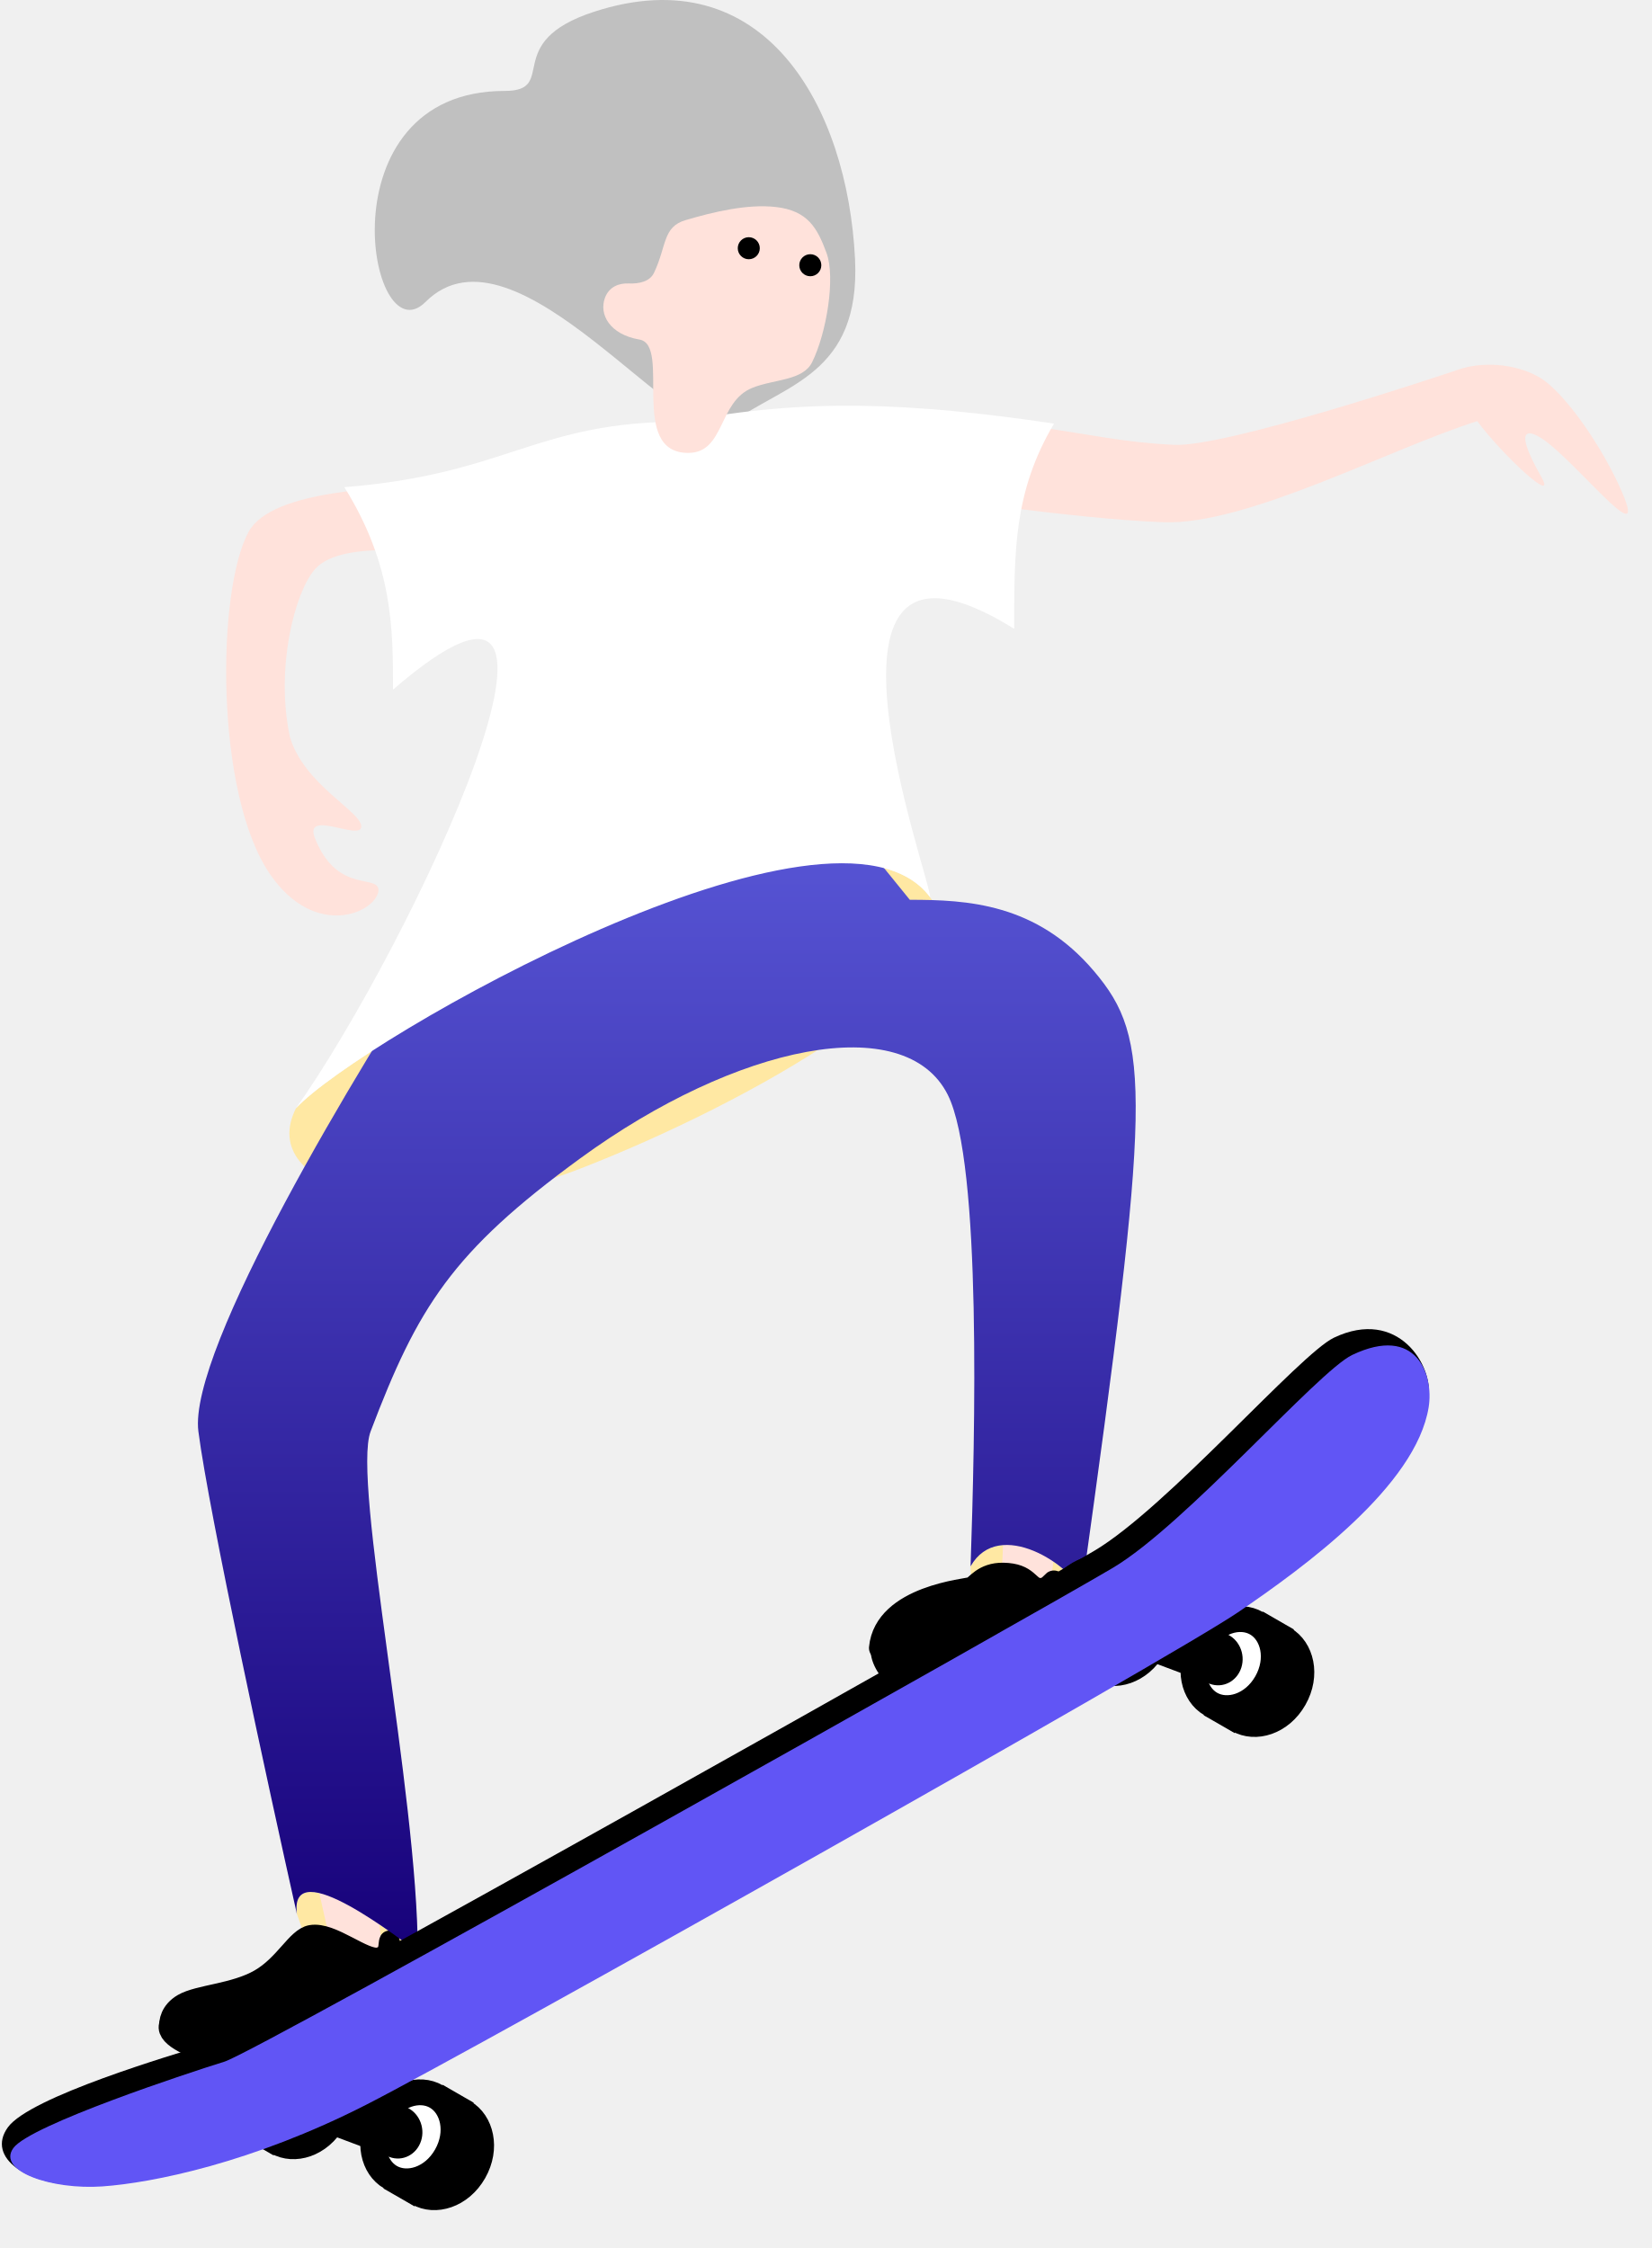
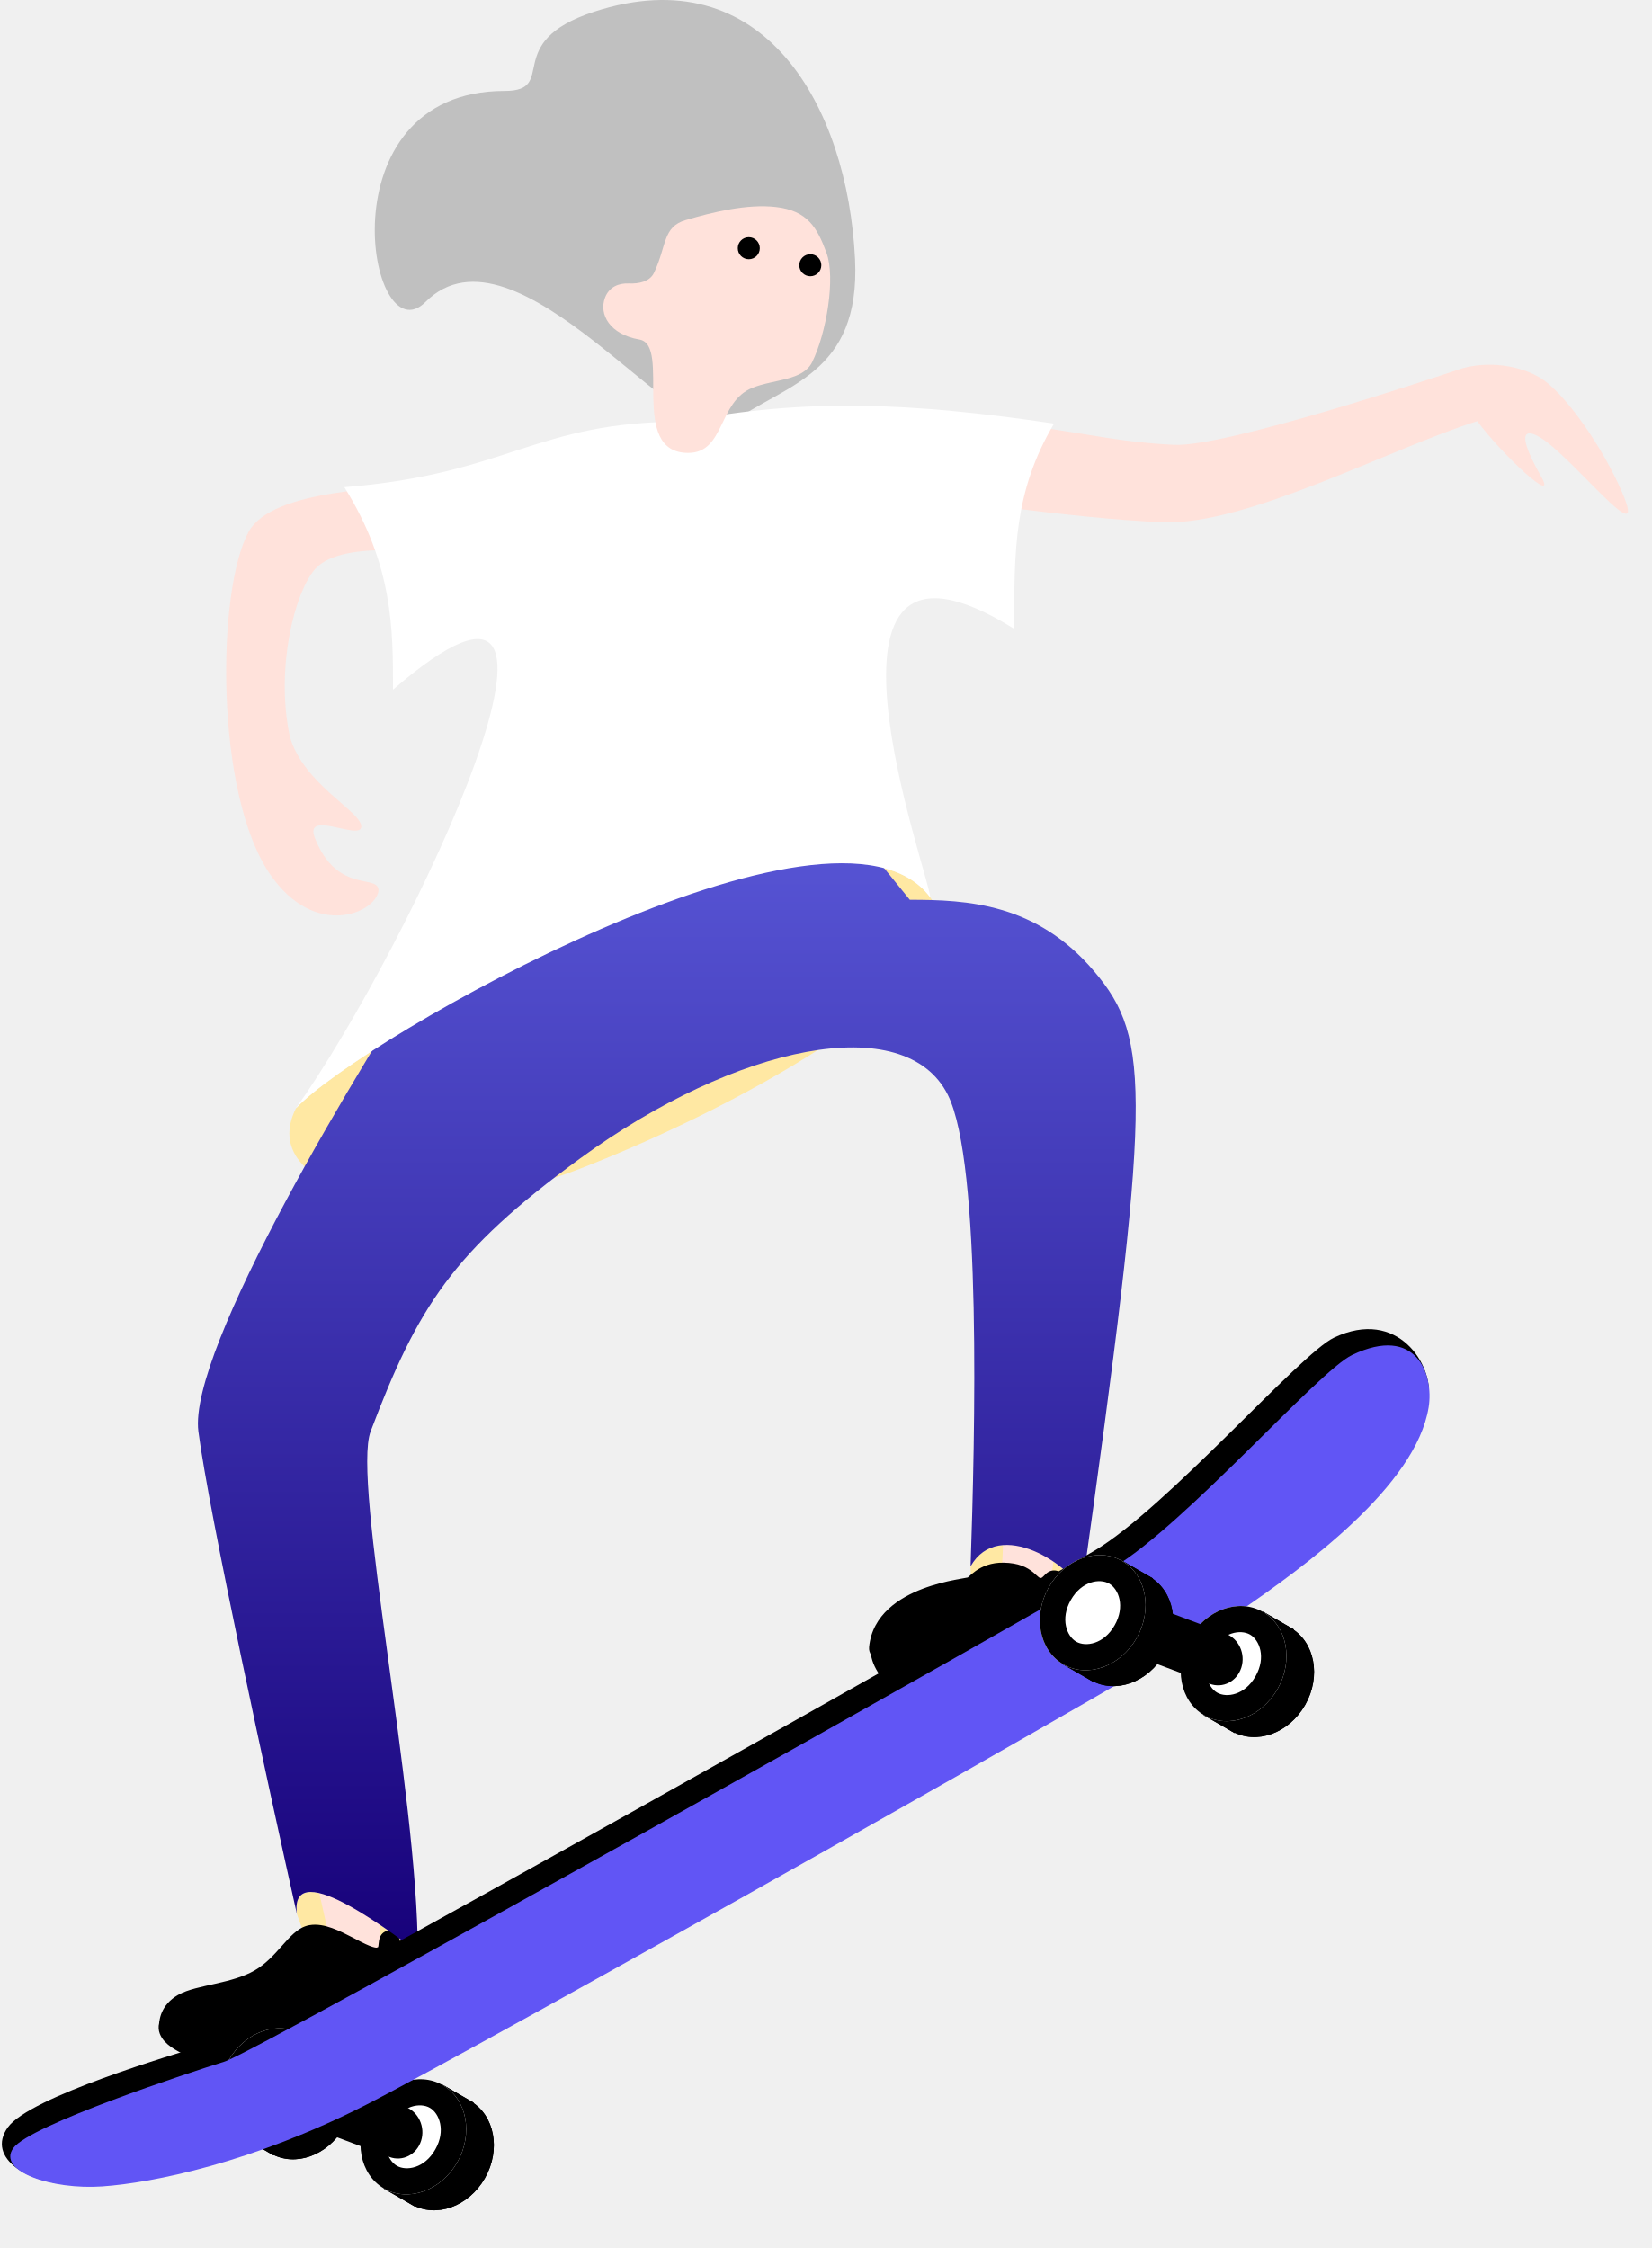
- <svg xmlns="http://www.w3.org/2000/svg" width="576" height="784" viewBox="0 0 576 784" fill="none">
+ <svg xmlns="http://www.w3.org/2000/svg" xmlns:xlink="http://www.w3.org/1999/xlink" width="576" height="784" viewBox="0 0 576 784" fill="none">
  <g id="me-skate-3">
    <path id="Vector 96" d="M145.682 680.644C140.927 677.587 100.771 645.463 103.527 667.509C105.635 672.982 106.664 680.644 122.992 693.883C128.395 698.264 145.682 697.865 145.682 680.644Z" fill="#FFE8A3" />
    <path id="Vector 95" d="M377.145 555.314C374.179 546.268 348.357 528.814 338.458 546.268C338.458 558.296 345.509 564.59 358.795 567.05C372.08 569.511 375.004 562.702 377.145 555.314Z" fill="#FFE8A3" />
    <path id="Vector 94" d="M324.339 312.908C291.138 268.259 125.374 362.538 103.213 386.513C88.873 414.832 144.03 430.186 202.431 407.531C260.833 384.876 343.49 338.664 324.339 312.908Z" fill="#FFE8A3" />
    <path id="hair" d="M175.975 31.715C194.984 31.715 174.56 14.731 207.114 4.115C266.476 -15.242 295.569 37.078 298.167 90.344C300.148 130.943 273.412 133.913 254.599 147.776C238.536 159.611 179.995 73.696 148.375 105.316C128.559 125.132 112.217 31.715 175.975 31.715Z" fill="black" fill-opacity="0.2" />
    <path id="Vector 38" d="M94.196 304.929C74.837 276.807 75.545 205.7 86.715 185.439C94.998 170.415 135.474 170.445 148.508 168.852L155.105 193.717C155.105 193.717 119.654 187.275 109.832 198.511C102.756 206.604 96.011 232.957 101.052 256.83C105.847 273.612 125.986 282.962 125.986 288.237C125.986 293.511 105.751 281.95 109.832 292.312C117.67 312.216 132.363 304.468 131.979 310.773C130.794 318.436 109.832 327.642 94.196 304.929Z" fill="#FFE2DB" />
    <path id="Vector 39" d="M537.39 166.146C543.427 176.769 523.987 158.796 515.154 146.88C484.782 156.408 434.932 183.216 405.763 182.129C388.828 181.498 368.208 179.111 352.696 177.171L358.483 148.43C381.285 151.615 391.512 154.298 409.451 155.136C427.391 155.974 500.784 131.554 508.583 128.881C516.381 126.209 527.764 126.477 536.625 131.482C545.485 136.487 558.991 156.143 565.661 171.694C574.294 191.821 553.681 166.177 541.162 155.576C533.814 149.353 526.578 147.121 537.39 166.146Z" fill="#FFE2DB" />
    <path id="Vector 40" d="M77.876 500.751C80.332 488.877 87.024 480.866 90.246 476.447C111.513 471.199 115.853 462.702 126.901 478.721C98.864 490.664 111.763 508.54 113.696 516.094C127.171 568.765 125.893 631.88 133.591 680.393C126.783 685.328 122.528 685.669 116.274 682.586C104.214 625.783 75.419 512.624 77.876 500.751Z" fill="#FFE2DB" />
    <path id="Vector 41" d="M348.457 561.594L365.113 562.204C379.87 442.686 398.446 340.526 357.976 347.474C322.913 353.494 358.722 425.003 348.457 561.594Z" fill="#FFE2DB" />
    <g id="Group 17">
-       <path id="Vector 33" d="M63.768 698.793C59.357 701.345 58.807 705.217 59.083 706.833L148.852 713.257C149.004 711.578 149.2 707.545 148.764 704.838C147.184 695.012 138.208 687.684 135.802 676.801C135.147 677.99 136.269 681.558 132.219 682.638C127.156 683.988 115.8 673.554 108.454 674.859C103.375 675.761 99.341 685.153 90.499 690.242C81.658 695.331 69.281 695.604 63.768 698.793Z" fill="black" stroke="black" stroke-width="7" stroke-linejoin="round" />
-       <path id="Vector 29" d="M99.445 703.541C90.161 702.756 69.832 699.606 62.066 703.788C49.388 710.615 83.863 720.11 99.338 720.837C114.814 721.565 126.355 722.263 132.657 721.521C138.958 720.778 149.858 718.955 148.312 714.319C146.767 709.682 137.438 711.938 128.402 709.416C119.365 706.895 113.606 704.738 99.445 703.541Z" fill="black" stroke="black" stroke-width="8" />
+       <g id="Vector 33">
+         <path d="M63.768 698.793C59.357 701.345 58.807 705.217 59.083 706.833L148.852 713.257C149.004 711.578 149.2 707.545 148.764 704.838C147.184 695.012 138.208 687.684 135.802 676.801C135.147 677.99 136.269 681.558 132.219 682.638C127.156 683.988 115.8 673.554 108.454 674.859C103.375 675.761 99.341 685.153 90.499 690.242C81.658 695.331 69.281 695.604 63.768 698.793Z" fill="black" />
+         <path d="M59.083 706.833L55.63 707.454C55.899 709.027 57.204 710.207 58.799 710.321L59.083 706.833ZM63.768 698.793L65.502 701.815L63.768 698.793ZM90.499 690.242L92.227 693.267V693.267L90.499 690.242ZM108.454 674.859L109.035 678.302L108.454 674.859ZM132.219 682.638L133.092 686.016V686.016L132.219 682.638ZM135.802 676.801L139.223 676.016C138.91 674.599 137.748 673.531 136.306 673.336C134.864 673.141 133.443 673.858 132.737 675.138L135.802 676.801ZM148.764 704.838L145.306 705.425L145.306 705.425L148.764 704.838ZM148.852 713.257L148.568 716.744C150.483 716.882 152.167 715.451 152.34 713.539L148.852 713.257ZM59.083 706.833L62.536 706.213C62.537 706.215 62.535 706.202 62.532 706.174C62.53 706.146 62.528 706.107 62.527 706.058C62.526 705.958 62.532 705.827 62.552 705.669C62.593 705.354 62.688 704.964 62.873 704.543C63.227 703.738 63.954 702.71 65.502 701.815L63.768 698.793L62.033 695.772C56.212 699.14 55.133 704.545 55.63 707.454L59.083 706.833ZM63.768 698.793L65.502 701.815C66.463 701.259 67.902 700.739 69.902 700.205C71.887 699.675 74.106 699.209 76.626 698.64C81.496 697.541 87.288 696.11 92.227 693.267L90.499 690.242L88.772 687.216C84.869 689.463 80.052 690.712 75.145 691.819C72.777 692.353 70.315 692.872 68.153 693.449C66.005 694.023 63.829 694.733 62.033 695.772L63.768 698.793ZM90.499 690.242L92.227 693.267C97.217 690.394 100.788 686.34 103.499 683.285C104.917 681.688 106.021 680.451 107.056 679.537C108.098 678.616 108.708 678.36 109.035 678.302L108.454 674.859L107.872 671.416C105.659 671.81 103.861 673.065 102.442 674.318C101.016 675.578 99.606 677.177 98.275 678.676C95.49 681.814 92.622 685 88.772 687.216L90.499 690.242ZM108.454 674.859L109.035 678.302C109.981 678.134 111.381 678.31 113.351 679.01C115.276 679.694 117.349 680.729 119.554 681.872C121.662 682.965 123.975 684.205 126.056 685.05C127.973 685.828 130.603 686.68 133.092 686.016L132.219 682.638L131.346 679.26C131.401 679.246 131.243 679.299 130.732 679.203C130.234 679.108 129.582 678.906 128.749 678.568C127.048 677.877 125.114 676.843 122.831 675.659C120.646 674.526 118.186 673.281 115.757 672.418C113.373 671.571 110.6 670.932 107.872 671.416L108.454 674.859ZM132.219 682.638L133.092 686.016C134.631 685.606 135.938 684.882 136.939 683.817C137.93 682.763 138.416 681.592 138.672 680.614C138.912 679.696 138.981 678.792 139.022 678.366C139.048 678.1 139.061 678.001 139.069 677.959C139.08 677.9 139.049 678.136 138.867 678.464L135.802 676.801L132.737 675.138C132.392 675.764 132.252 676.371 132.183 676.739C132.111 677.123 132.074 677.507 132.049 677.76C131.99 678.37 131.963 678.649 131.895 678.907C131.844 679.105 131.81 679.102 131.852 679.058C131.904 679.003 131.832 679.131 131.346 679.26L132.219 682.638ZM148.764 704.838L145.306 705.425C145.668 707.68 145.51 711.35 145.363 712.975L148.852 713.257L152.34 713.539C152.497 711.806 152.731 707.41 152.223 704.252L148.764 704.838ZM148.852 713.257L149.136 709.769L59.367 703.346L59.083 706.833L58.799 710.321L148.568 716.744L148.852 713.257ZM135.802 676.801L132.382 677.586C133.732 683.697 136.919 688.74 139.61 693.078C142.42 697.608 144.645 701.313 145.306 705.425L148.764 704.838L152.223 704.252C151.304 698.537 148.25 693.665 145.576 689.354C142.782 684.851 140.278 680.787 139.223 676.016L135.802 676.801Z" fill="black" />
+       </g>
+       <g id="Vector 29">
+         <path d="M99.445 703.541C90.161 702.756 69.832 699.606 62.066 703.788C49.388 710.615 83.863 720.11 99.338 720.837C114.814 721.565 126.355 722.263 132.657 721.521C138.958 720.778 149.858 718.955 148.312 714.319C146.767 709.682 137.438 711.938 128.402 709.416C119.365 706.895 113.606 704.738 99.445 703.541Z" fill="black" />
+         <path d="M62.066 703.788L60.189 700.275L62.066 703.788ZM99.445 703.541L99.817 699.56V699.56L99.445 703.541ZM128.402 709.416L129.511 705.567V705.567L128.402 709.416ZM148.312 714.319L152.112 713.027L152.112 713.027L148.312 714.319ZM62.066 703.788L63.944 707.301C65.159 706.646 67.234 706.12 70.2 705.855C73.081 705.598 76.434 705.616 79.95 705.793C87.12 706.154 94.108 707.103 99.073 707.523L99.445 703.541L99.817 699.56C95.499 699.194 87.68 698.176 80.423 697.811C76.726 697.625 72.96 697.591 69.555 697.895C66.235 698.191 62.856 698.839 60.189 700.275L62.066 703.788ZM99.445 703.541L99.073 707.523C112.791 708.683 118.178 710.722 127.293 713.265L128.402 709.416L129.511 705.567C120.552 703.067 114.421 700.794 99.817 699.56L99.445 703.541ZM132.657 721.521L132.221 717.553C126.349 718.244 115.313 717.587 99.562 716.846L99.338 720.837L99.115 724.829C114.316 725.544 126.361 726.282 133.092 725.489L132.657 721.521ZM128.402 709.416L127.293 713.265C132.276 714.656 137.508 714.759 140.77 715.054C142.576 715.217 143.674 715.417 144.337 715.676C144.857 715.878 144.611 715.905 144.512 715.61L148.312 714.319L152.112 713.027C151.241 710.414 149.25 708.985 147.303 708.227C145.5 707.525 143.411 707.262 141.562 707.095C137.514 706.729 133.564 706.698 129.511 705.567L128.402 709.416ZM148.312 714.319L144.512 715.61C144.456 715.442 144.413 715.097 144.538 714.715C144.645 714.388 144.794 714.286 144.698 714.375C144.427 714.625 143.663 715.09 142.166 715.599C139.281 716.579 135.346 717.184 132.221 717.553L132.657 721.521L133.092 725.489C136.269 725.115 140.935 724.437 144.688 723.161C146.511 722.542 148.576 721.635 150.111 720.216C150.918 719.471 151.714 718.459 152.146 717.142C152.596 715.77 152.555 714.355 152.112 713.027L148.312 714.319ZM99.338 720.837L99.562 716.846C92.272 716.503 80.188 714.042 71.565 710.852C69.434 710.063 67.594 709.259 66.135 708.472C64.623 707.656 63.749 706.981 63.342 706.532C62.922 706.07 63.516 706.48 63.265 707.434C63.075 708.156 62.687 707.978 63.944 707.301L62.066 703.788L60.189 700.275C58.276 701.305 56.192 702.916 55.521 705.468C54.789 708.251 56.117 710.528 57.388 711.928C58.672 713.34 60.446 714.52 62.28 715.51C64.166 716.527 66.371 717.477 68.724 718.348C78.038 721.794 90.929 724.444 99.115 724.829L99.338 720.837Z" fill="black" />
+       </g>
    </g>
    <g id="Group 18">
-       <path id="Vector 37" d="M349.84 549.005C342.995 548.891 340.619 553.236 339.016 553.906C337.414 554.577 308.707 556.84 307.028 574.755L376.343 587.981C377.159 571.833 372.778 565.045 367.504 551.717C366.791 552.252 365.287 554.706 362.155 554.292C358.17 553.766 358.512 549.15 349.84 549.005Z" fill="black" stroke="black" stroke-width="8" stroke-linecap="round" stroke-linejoin="round" />
-       <path id="Vector 35" d="M342.299 595.068C352.462 597.688 360.478 599.754 372.956 594.022C388.524 586.872 361.246 572.488 352.207 569.521C339.726 565.425 320.533 560.477 310.013 567.305C298.021 575.09 310.765 588.893 318.059 591.615C325.353 594.337 334.483 593.054 342.09 595.015L342.299 595.068Z" fill="black" stroke="black" stroke-width="3" stroke-linecap="round" />
+       <g id="Vector 37">
+         <path d="M349.84 549.005C342.995 548.891 340.619 553.236 339.016 553.906C337.414 554.577 308.707 556.84 307.028 574.755L376.343 587.981C377.159 571.833 372.778 565.045 367.504 551.717C366.791 552.252 365.287 554.706 362.155 554.292C358.17 553.766 358.512 549.15 349.84 549.005Z" fill="black" />
+         <path d="M339.016 553.906L337.554 550.203L337.554 550.203L339.016 553.906ZM349.84 549.005L349.985 544.991L349.985 544.991L349.84 549.005ZM362.155 554.292L361.561 558.273L361.561 558.273L362.155 554.292ZM367.504 551.717L365.169 548.513C366.164 547.766 367.437 547.518 368.617 547.841C369.797 548.164 370.752 549.022 371.205 550.166L367.504 551.717ZM376.343 587.981L380.318 588.106C380.259 589.278 379.694 590.376 378.773 591.111C377.852 591.845 376.667 592.143 375.529 591.926L376.343 587.981ZM307.028 574.755L306.213 578.7C304.23 578.322 302.874 576.494 303.065 574.456L307.028 574.755ZM339.016 553.906L337.554 550.203C337.251 550.33 337.122 550.454 337.248 550.355C337.356 550.269 337.509 550.136 337.803 549.871C338.334 549.392 339.174 548.623 340.236 547.879C342.482 546.305 345.605 544.918 349.985 544.991L349.84 549.005L349.696 553.019C347.23 552.978 345.742 553.706 344.688 554.444C344.1 554.856 343.617 555.291 343.039 555.813C342.778 556.047 342.428 556.363 342.074 556.642C341.735 556.909 341.182 557.315 340.479 557.61L339.016 553.906ZM349.84 549.005L349.985 544.991C355.211 545.078 358.143 546.584 360.315 548.381C360.78 548.765 361.198 549.153 361.498 549.427C361.828 549.729 362.033 549.91 362.218 550.051C362.498 550.266 362.601 550.292 362.748 550.312L362.155 554.292L361.561 558.273C359.717 558.029 358.368 557.281 357.321 556.477C356.841 556.11 356.413 555.721 356.09 555.425C355.736 555.102 355.479 554.864 355.195 554.63C354.374 553.951 353.141 553.076 349.696 553.019L349.84 549.005ZM362.155 554.292L362.748 550.312C362.971 550.341 363.082 550.313 363.132 550.298C363.197 550.278 363.294 550.236 363.437 550.13C363.591 550.017 363.757 549.865 363.992 549.623C364.03 549.584 364.31 549.292 364.399 549.201C364.526 549.071 364.813 548.781 365.169 548.513L367.504 551.717L369.839 554.921C370.79 554.207 366.839 558.97 361.561 558.273L362.155 554.292ZM376.343 587.981L375.529 591.926L306.213 578.7L307.028 574.755L307.842 570.81L377.157 584.036L376.343 587.981ZM307.028 574.755L303.065 574.456C304.14 562.989 313.854 557.103 321.71 554.112C325.795 552.556 329.826 551.599 332.881 550.99C334.414 550.684 335.724 550.463 336.661 550.302C337.144 550.22 337.489 550.16 337.737 550.112C338.148 550.033 337.912 550.053 337.554 550.203L339.016 553.906L340.479 557.61C339.92 557.844 339.273 557.96 339.086 557.996C338.736 558.064 338.299 558.139 337.84 558.217C336.894 558.379 335.686 558.584 334.275 558.865C331.445 559.429 327.894 560.283 324.392 561.616C317.074 564.402 311.595 568.606 310.99 575.054L307.028 574.755ZM367.504 551.717L371.205 550.166C376.334 563.128 381.188 570.874 380.318 588.106L376.343 587.981L372.368 587.856C373.129 572.791 369.222 566.962 363.803 553.268L367.504 551.717Z" fill="black" />
+       </g>
+       <g id="Vector 35">
+         <path d="M342.299 595.068C352.462 597.688 360.478 599.754 372.956 594.022C388.524 586.872 361.246 572.488 352.207 569.521C339.726 565.425 320.533 560.477 310.013 567.305C298.021 575.09 310.765 588.893 318.059 591.615C325.353 594.337 334.483 593.054 342.09 595.015L342.299 595.068Z" fill="black" />
+         <path d="M372.956 594.022L372.36 592.654L372.36 592.654L372.956 594.022ZM342.299 595.068L341.903 596.527L341.903 596.527L342.299 595.068ZM342.09 595.015L342.486 593.556L342.486 593.556L342.09 595.015ZM318.059 591.615L318.601 590.202V590.202L318.059 591.615ZM310.013 567.305L309.223 566.044L309.223 566.044L310.013 567.305ZM352.207 569.521L352.694 568.089V568.089L352.207 569.521ZM372.956 594.022L373.553 595.39C367.12 598.345 361.77 599.316 356.691 599.182C351.662 599.049 346.955 597.829 341.903 596.527L342.299 595.068L342.695 593.61C347.806 594.927 352.189 596.05 356.828 596.172C361.418 596.293 366.315 595.431 372.36 592.654L372.956 594.022ZM342.299 595.068L341.903 596.527L341.694 596.474L342.09 595.015L342.486 593.556L342.695 593.61L342.299 595.068ZM342.09 595.015L341.694 596.474C338.058 595.537 334.046 595.372 329.834 595.103C325.701 594.839 321.391 594.474 317.517 593.028L318.059 591.615L318.601 590.202C322.02 591.478 325.923 591.833 330.08 592.098C334.159 592.358 338.515 592.532 342.486 593.556L342.09 595.015ZM318.059 591.615L317.517 593.028C313.524 591.538 308.25 587.16 305.493 582.104C304.101 579.553 303.264 576.674 303.711 573.8C304.167 570.865 305.923 568.186 309.223 566.044L310.013 567.305L310.803 568.566C308.107 570.317 306.959 572.283 306.66 574.209C306.351 576.199 306.908 578.4 308.115 580.613C310.554 585.086 315.3 588.97 318.601 590.202L318.059 591.615ZM310.013 567.305L309.223 566.044C314.942 562.331 322.817 561.916 330.574 562.821C338.394 563.734 346.423 566.031 352.694 568.089L352.207 569.521L351.72 570.953C345.51 568.915 337.701 566.69 330.174 565.812C322.585 564.926 315.603 565.451 310.803 568.566L310.013 567.305ZM352.207 569.521L352.694 568.089C357.349 569.617 366.593 574.031 372.757 579.022C374.309 580.278 375.701 581.598 376.784 582.95C377.858 584.29 378.692 585.739 379.013 587.252C379.345 588.819 379.113 590.407 378.137 591.864C377.194 593.27 375.641 594.431 373.553 595.39L372.956 594.022L372.36 592.654C374.163 591.826 375.164 590.973 375.674 590.212C376.15 589.502 376.27 588.77 376.093 587.937C375.905 587.049 375.367 586.017 374.448 584.87C373.536 583.733 372.311 582.558 370.861 581.384C365.019 576.653 356.104 572.392 351.72 570.953L352.207 569.521Z" fill="black" />
+       </g>
    </g>
    <path id="Vector 93" d="M69.182 499.217C65.518 470.825 124.897 372.14 155.045 326.346L295.861 287.421L317.264 313.808C337.108 313.808 361.4 314.937 381.549 338.75C401.698 362.563 401.394 381.841 377.144 555.315C374.178 546.268 348.357 528.814 338.458 546.268C339.985 501.237 342.427 405.654 330.52 381.841C315.637 352.075 256.812 364.265 202.381 403.954C157.624 436.589 145.682 455.869 129.239 499.217C122.662 516.557 145.682 625.646 145.682 680.644C140.927 677.587 100.771 645.463 103.527 667.509C93.605 623.242 72.845 527.609 69.182 499.217Z" fill="url(#paint0_linear_68_7652)" />
    <path id="Vector 92" d="M238.357 147.024C280.422 138.872 317.246 140.282 367.571 147.727C353.453 171.505 353.673 192.36 353.673 219.3C274.264 169.905 325.07 307.9 324.338 312.908C291.138 268.259 125.374 362.538 103.213 386.513C143.026 330.348 218.811 169.905 137.052 240.512C137.052 219.3 137.052 197.144 120.078 169.905C177.457 165.328 186.372 147.024 238.357 147.024Z" fill="white" />
    <g id="Group 58">
      <path id="Vector 42" d="M283.209 126.306C288.211 116.181 291.423 96.886 288.211 88.183C284.998 79.481 281.681 73.486 270.614 72.203C260.531 71.033 248.535 73.986 239.082 76.766C231.043 79.13 232.534 85.73 228.073 95.133C226.591 98.258 222.752 99.004 219.297 98.855C215.731 98.7 212.389 100.076 210.973 103.826C208.782 109.633 212.63 116.648 222.991 118.421C234.246 120.347 218.975 157.954 239.983 157.954C252.882 157.954 250.309 140.156 262.308 135.279C269.843 132.216 279.984 132.834 283.209 126.306Z" fill="#FFE2DB" />
      <circle id="Ellipse 28" cx="261.113" cy="86.568" r="3.841" fill="black" />
      <circle id="Ellipse 29" cx="282.568" cy="92.501" r="3.841" fill="black" />
    </g>
    <g id="Group 19">
      <path id="Vector 12" d="M381.695 540.792C356.404 555.822 83.465 709.461 71.841 713.047C60.216 716.633 10.447 731.25 2.749 741.906C-4.949 752.562 9.619 762.293 29.203 762.165C48.787 762.037 78.573 746.514 121.228 728.101C121.228 728.101 401.94 572.248 425.334 556.301C448.727 540.353 493.682 515.071 498.131 487.678C499.985 476.258 487.528 455.862 465.15 466.538C453.247 472.217 406.987 525.761 381.695 540.792Z" fill="black" />
-       <g id="Group 10">
+       <g id="Group 11">
        <g id="Group 2">
-           <path id="Ellipse 4" d="M451.302 592.377C446.594 600.654 437.698 603.199 431.819 599.8C425.94 596.401 423.625 587.374 428.333 579.097C433.041 570.82 441.938 568.275 447.817 571.674C453.696 575.073 456.01 584.101 451.302 592.377Z" fill="black" stroke="black" stroke-width="9" />
-           <rect id="Rectangle 1" x="4.291" y="-1.22" width="34.876" height="6.335" transform="matrix(0.500712 -0.877288 0.853952 0.492042 422.951 601.354)" fill="black" stroke="black" stroke-width="6.335" />
-           <path id="Ellipse 3" d="M441.664 586.833C436.956 595.11 428.059 597.655 422.18 594.256C416.301 590.857 413.986 581.83 418.694 573.553C423.402 565.276 432.3 562.731 438.178 566.13C444.057 569.529 446.371 578.557 441.664 586.833Z" fill="white" stroke="black" stroke-width="9" />
-           <path id="Vector 34" d="M421.851 587.23C426.407 588.941 431.344 586.413 432.878 581.582C434.411 576.752 431.961 571.449 427.405 569.738L424.628 578.484L421.851 587.23ZM385.016 553.816C380.46 552.105 375.523 554.633 373.99 559.464C372.456 564.294 374.906 569.597 379.463 571.309L382.24 562.562L385.016 553.816ZM424.628 578.484L427.405 569.738L385.016 553.816L382.24 562.562L379.463 571.309L421.851 587.23L424.628 578.484Z" fill="black" />
+           <g id="Ellipse 4">
+             <use xlink:href="#stroke0_68_7652" fill="black" />
+             <mask id="stroke1_68_7652" fill="white">
+               <use xlink:href="#stroke0_68_7652" />
+             </mask>
+             <path d="M143.537 768.785L148.033 760.882C144.738 758.977 142.382 752.955 146.139 746.35L138.459 741.91L130.78 737.47C123.218 750.763 125.409 768.805 139.042 776.688L143.537 768.785ZM138.459 741.91L146.139 746.35C149.896 739.745 156.241 738.754 159.536 740.659L164.031 732.756L168.526 724.853C154.893 716.971 138.341 724.177 130.78 737.47L138.459 741.91ZM164.031 732.756L159.536 740.659C162.83 742.564 165.186 748.586 161.429 755.19L169.109 759.631L176.788 764.071C184.35 750.777 182.159 732.735 168.526 724.853L164.031 732.756ZM169.109 759.631L161.429 755.19C157.672 761.795 151.327 762.786 148.033 760.882L143.537 768.785L139.042 776.688C152.675 784.57 169.227 777.364 176.788 764.071L169.109 759.631Z" fill="black" mask="url(#stroke1_68_7652)" />
+           </g>
+           <g id="Rectangle 1">
+             <path d="M133.732 763.243L154.367 727.089L165.188 733.323L144.553 769.478L133.732 763.243Z" fill="black" />
+             <path d="M133.732 763.243L154.367 727.089L165.188 733.323L144.553 769.478L133.732 763.243Z" fill="black" />
+           </g>
+           <g id="Ellipse 3">
+             <use xlink:href="#stroke2_68_7652" fill="white" />
+             <mask id="stroke3_68_7652" fill="white">
+               <use xlink:href="#stroke2_68_7652" />
+             </mask>
+             <path d="M133.898 763.241L138.394 755.338C135.099 753.433 132.743 747.411 136.5 740.806L128.82 736.366L121.141 731.926C113.579 745.219 115.77 763.262 129.403 771.144L133.898 763.241ZM128.82 736.366L136.5 740.806C140.257 734.201 146.602 733.21 149.897 735.115L154.392 727.212L158.887 719.309C145.254 711.427 128.702 718.633 121.141 731.926L128.82 736.366ZM154.392 727.212L149.897 735.115C153.191 737.02 155.547 743.042 151.79 749.646L159.47 754.087L167.149 758.527C174.711 745.234 172.52 727.191 158.887 719.309L154.392 727.212ZM159.47 754.087L151.79 749.646C148.033 756.251 141.688 757.242 138.394 755.338L133.898 763.241L129.403 771.144C143.036 779.026 159.588 771.82 167.149 758.527L159.47 754.087Z" fill="black" mask="url(#stroke3_68_7652)" />
+           </g>
+           <path id="Vector 34" d="M135.817 752.263C140.373 753.975 145.31 751.446 146.844 746.616C148.378 741.786 145.927 736.482 141.371 734.771L138.594 743.517L135.817 752.263ZM98.983 718.85C94.426 717.138 89.489 719.667 87.956 724.497C86.422 729.328 88.872 734.631 93.429 736.342L96.206 727.596L98.983 718.85ZM138.594 743.517L141.371 734.771L98.983 718.85L96.206 727.596L93.429 736.342L135.817 752.263L138.594 743.517Z" fill="black" />
        </g>
        <g id="Group 3">
-           <path id="Ellipse 4_2" d="M402.168 574.601C397.455 582.884 388.557 585.429 382.684 582.035C376.812 578.64 374.497 569.615 379.21 561.332C383.923 553.049 392.821 550.504 398.694 553.898C404.567 557.292 406.881 566.318 402.168 574.601Z" fill="black" stroke="black" stroke-width="9" />
-           <rect id="Rectangle 1_2" x="4.289" y="-1.22" width="34.886" height="6.331" transform="matrix(0.500845 -0.877297 0.854071 0.491984 373.819 583.587)" fill="black" stroke="black" stroke-width="6.331" />
-           <path id="Ellipse 3_2" d="M392.529 569.057C387.816 577.34 378.918 579.885 373.045 576.491C367.172 573.096 364.858 564.071 369.571 555.788C374.284 547.505 383.182 544.96 389.055 548.354C394.928 551.748 397.242 560.774 392.529 569.057Z" fill="white" stroke="black" stroke-width="9" />
-         </g>
-       </g>
-       <g id="Group 11">
-         <g id="Group 2_2">
-           <path id="Ellipse 4_3" d="M165.269 757.411C160.561 765.687 151.664 768.232 145.785 764.833C139.906 761.434 137.591 752.407 142.299 744.131C147.007 735.854 155.905 733.309 161.783 736.708C167.662 740.107 169.977 749.134 165.269 757.411Z" fill="black" stroke="black" stroke-width="9" />
-           <rect id="Rectangle 1_3" x="4.291" y="-1.22" width="34.876" height="6.335" transform="matrix(0.500712 -0.877288 0.853952 0.492042 136.917 766.388)" fill="black" stroke="black" stroke-width="6.335" />
-           <path id="Ellipse 3_3" d="M155.63 751.867C150.922 760.143 142.025 762.688 136.146 759.289C130.267 755.891 127.952 746.863 132.66 738.587C137.368 730.31 146.266 727.765 152.144 731.164C158.023 734.563 160.338 743.59 155.63 751.867Z" fill="white" stroke="black" stroke-width="9" />
-           <path id="Vector 34_2" d="M135.817 752.263C140.373 753.975 145.31 751.446 146.844 746.616C148.378 741.786 145.927 736.482 141.371 734.771L138.594 743.517L135.817 752.263ZM98.983 718.85C94.426 717.138 89.489 719.667 87.956 724.497C86.422 729.328 88.872 734.631 93.429 736.342L96.206 727.596L98.983 718.85ZM138.594 743.517L141.371 734.771L98.983 718.85L96.206 727.596L93.429 736.342L135.817 752.263L138.594 743.517Z" fill="black" />
-         </g>
-         <g id="Group 3_2">
-           <path id="Ellipse 4_4" d="M116.134 739.634C111.421 747.917 102.523 750.462 96.651 747.068C90.778 743.674 88.464 734.648 93.177 726.365C97.89 718.082 106.788 715.537 112.66 718.932C118.533 722.326 120.847 731.351 116.134 739.634Z" fill="black" stroke="black" stroke-width="9" />
-           <rect id="Rectangle 1_4" x="4.289" y="-1.22" width="34.886" height="6.331" transform="matrix(0.500845 -0.877297 0.854071 0.491984 87.7854 748.62)" fill="black" stroke="black" stroke-width="6.331" />
-           <path id="Ellipse 3_4" d="M106.495 734.09C101.782 742.373 92.884 744.918 87.012 741.524C81.139 738.13 78.825 729.105 83.538 720.822C88.251 712.539 97.149 709.994 103.021 713.388C108.894 716.782 111.208 725.807 106.495 734.09Z" fill="white" stroke="black" stroke-width="9" />
+           <g id="Ellipse 4_2">
+             <use xlink:href="#stroke4_68_7652" fill="black" />
+             <mask id="stroke5_68_7652" fill="white">
+               <use xlink:href="#stroke4_68_7652" />
+             </mask>
+             <path d="M94.403 751.019L98.899 743.117C95.614 741.218 93.254 735.199 97.017 728.585L89.337 724.146L81.656 719.707C74.094 732.996 76.269 751.041 89.906 758.922L94.403 751.019ZM89.337 724.146L97.017 728.585C100.781 721.971 107.127 720.985 110.412 722.883L114.909 714.98L119.406 707.078C105.769 699.196 89.218 706.417 81.656 719.707L89.337 724.146ZM114.909 714.98L110.412 722.883C113.697 724.782 116.058 730.8 112.294 737.414L119.975 741.854L127.656 746.293C135.218 733.003 133.042 714.959 119.406 707.078L114.909 714.98ZM119.975 741.854L112.294 737.414C108.53 744.029 102.184 745.015 98.899 743.117L94.403 751.019L89.906 758.922C103.542 766.803 120.094 759.583 127.656 746.293L119.975 741.854Z" fill="black" mask="url(#stroke5_68_7652)" />
+           </g>
+           <g id="Rectangle 1_2">
+             <path d="M84.603 745.478L105.246 709.319L116.06 715.548L95.417 751.707L84.603 745.478Z" fill="black" />
+             <path d="M84.603 745.478L105.246 709.319L116.06 715.548L95.417 751.707L84.603 745.478Z" fill="black" />
+           </g>
+           <g id="Ellipse 3_2">
+             <use xlink:href="#stroke6_68_7652" fill="white" />
+             <mask id="stroke7_68_7652" fill="white">
+               <use xlink:href="#stroke6_68_7652" />
+             </mask>
+             <path d="M84.763 745.475L89.26 737.573C85.975 735.674 83.615 729.655 87.378 723.041L79.698 718.602L72.017 714.163C64.455 727.452 66.63 745.497 80.267 753.378L84.763 745.475ZM79.698 718.602L87.378 723.041C91.142 716.427 97.488 715.441 100.773 717.339L105.27 709.436L109.767 701.534C96.13 693.652 79.578 700.873 72.017 714.163L79.698 718.602ZM105.27 709.436L100.773 717.339C104.058 719.238 106.418 725.256 102.655 731.871L110.336 736.31L118.017 740.749C125.579 727.46 123.403 709.415 109.767 701.534L105.27 709.436ZM110.336 736.31L102.655 731.871C98.891 738.485 92.545 739.471 89.26 737.573L84.763 745.475L80.267 753.378C93.903 761.259 110.455 754.039 118.017 740.749L110.336 736.31Z" fill="black" mask="url(#stroke7_68_7652)" />
+           </g>
        </g>
      </g>
      <path id="Vector 13" d="M388.083 546.789C362.793 561.818 89.869 715.437 78.245 719.022C66.621 722.607 10.484 741.07 4.649 749.148C-1.187 757.226 18.064 763.763 35.674 762.523C53.284 761.284 88.101 754.239 127.63 734.074C167.159 713.908 408.327 578.242 431.719 562.297C455.112 546.352 493.748 518.186 498.196 490.796C500.051 479.378 493.91 461.871 471.533 472.545C459.63 478.224 413.373 531.76 388.083 546.789Z" fill="#6155F5" />
+       <g id="Group 10">
+         <g id="Group 2_2">
+           <g id="Ellipse 4_3">
+             <use xlink:href="#stroke8_68_7652" fill="black" />
+             <mask id="stroke9_68_7652" fill="white">
+               <use xlink:href="#stroke8_68_7652" />
+             </mask>
+             <path d="M429.571 603.751L434.066 595.848C430.772 593.944 428.416 587.922 432.173 581.317L424.493 576.877L416.814 572.437C409.252 585.73 411.443 603.772 425.076 611.654L429.571 603.751ZM424.493 576.877L432.173 581.317C435.93 574.712 442.275 573.721 445.569 575.625L450.065 567.723L454.56 559.82C440.927 551.938 424.375 559.143 416.814 572.437L424.493 576.877ZM450.065 567.723L445.569 575.625C448.864 577.53 451.22 583.552 447.463 590.157L455.142 594.597L462.822 599.037C470.383 585.744 468.193 567.702 454.56 559.82L450.065 567.723ZM455.142 594.597L447.463 590.157C443.706 596.762 437.361 597.753 434.066 595.848L429.571 603.751L425.076 611.654C438.709 619.536 455.261 612.33 462.822 599.037L455.142 594.597Z" fill="black" mask="url(#stroke9_68_7652)" />
+           </g>
+           <g id="Rectangle 1_3">
+             <path d="M419.766 598.21L440.401 562.055L451.221 568.29L430.586 604.444L419.766 598.21Z" fill="black" />
+             <path d="M419.766 598.21L440.401 562.055L451.221 568.29L430.586 604.444L419.766 598.21Z" fill="black" />
+           </g>
+           <g id="Ellipse 3_3">
+             <use xlink:href="#stroke10_68_7652" fill="white" />
+             <mask id="stroke11_68_7652" fill="white">
+               <use xlink:href="#stroke10_68_7652" />
+             </mask>
+             <path d="M419.932 598.207L424.427 590.304C421.133 588.4 418.777 582.378 422.534 575.773L414.854 571.333L407.175 566.893C399.613 580.186 401.804 598.228 415.437 606.11L419.932 598.207ZM414.854 571.333L422.534 575.773C426.291 569.168 432.636 568.177 435.93 570.082L440.426 562.179L444.921 554.276C431.288 546.394 414.736 553.6 407.175 566.893L414.854 571.333ZM440.426 562.179L435.93 570.082C439.225 571.986 441.581 578.008 437.824 584.613L445.504 589.053L453.183 593.493C460.745 580.2 458.554 562.158 444.921 554.276L440.426 562.179ZM445.504 589.053L437.824 584.613C434.067 591.218 427.722 592.209 424.427 590.304L419.932 598.207L415.437 606.11C429.07 613.992 445.622 606.786 453.183 593.493L445.504 589.053Z" fill="black" mask="url(#stroke11_68_7652)" />
+           </g>
+           <path id="Vector 34_2" d="M421.851 587.23C426.407 588.941 431.344 586.413 432.878 581.582C434.411 576.752 431.961 571.449 427.405 569.738L424.628 578.484L421.851 587.23ZM385.016 553.816C380.46 552.105 375.523 554.633 373.99 559.464C372.456 564.294 374.906 569.597 379.463 571.309L382.24 562.562L385.016 553.816ZM424.628 578.484L427.405 569.738L385.016 553.816L382.24 562.562L379.463 571.309L421.851 587.23L424.628 578.484Z" fill="black" />
+         </g>
+         <g id="Group 3_2">
+           <g id="Ellipse 4_4">
+             <use xlink:href="#stroke12_68_7652" fill="black" />
+             <mask id="stroke13_68_7652" fill="white">
+               <use xlink:href="#stroke12_68_7652" />
+             </mask>
+             <path d="M380.436 585.986L384.933 578.083C381.648 576.185 379.287 570.166 383.051 563.552L375.37 559.112L367.689 554.673C360.127 567.963 362.303 586.007 375.939 593.889L380.436 585.986ZM375.37 559.112L383.051 563.552C386.815 556.937 393.161 555.951 396.446 557.85L400.942 549.947L405.439 542.044C391.803 534.163 375.251 541.384 367.689 554.673L375.37 559.112ZM400.942 549.947L396.446 557.85C399.731 559.748 402.091 565.767 398.328 572.381L406.008 576.82L413.689 581.26C421.251 567.97 419.075 549.925 405.439 542.044L400.942 549.947ZM406.008 576.82L398.328 572.381C394.564 578.995 388.218 579.982 384.933 578.083L380.436 585.986L375.939 593.889C389.575 601.77 406.127 594.549 413.689 581.26L406.008 576.82Z" fill="black" mask="url(#stroke13_68_7652)" />
+           </g>
+           <g id="Rectangle 1_4">
+             <path d="M370.637 580.444L391.28 544.286L402.093 550.515L381.45 586.673L370.637 580.444Z" fill="black" />
+             <path d="M370.637 580.444L391.28 544.286L402.093 550.515L381.45 586.673L370.637 580.444Z" fill="black" />
+           </g>
+           <g id="Ellipse 3_4">
+             <use xlink:href="#stroke14_68_7652" fill="white" />
+             <mask id="stroke15_68_7652" fill="white">
+               <use xlink:href="#stroke14_68_7652" />
+             </mask>
+             <path d="M370.797 580.442L375.294 572.539C372.009 570.641 369.648 564.622 373.412 558.008L365.731 553.568L358.05 549.129C350.488 562.419 352.664 580.463 366.3 588.345L370.797 580.442ZM365.731 553.568L373.412 558.008C377.175 551.394 383.522 550.407 386.807 552.306L391.303 544.403L395.8 536.5C382.164 528.619 365.612 535.84 358.05 549.129L365.731 553.568ZM391.303 544.403L386.807 552.306C390.091 554.204 392.452 560.223 388.688 566.837L396.369 571.276L404.05 575.716C411.612 562.426 409.436 544.381 395.8 536.5L391.303 544.403ZM396.369 571.276L388.688 566.837C384.925 573.451 378.578 574.438 375.294 572.539L370.797 580.442L366.3 588.345C379.936 596.226 396.488 589.005 404.05 575.716L396.369 571.276Z" fill="black" mask="url(#stroke15_68_7652)" />
+           </g>
+         </g>
+       </g>
    </g>
  </g>
  <defs>
    <linearGradient id="paint0_linear_68_7652" x1="232.531" y1="287.421" x2="232.531" y2="680.644" gradientUnits="userSpaceOnUse">
      <stop stop-color="#5856D6" />
      <stop offset="1" stop-color="#17017A" />
    </linearGradient>
+     <path id="stroke0_68_7652" d="M143.537 768.785C135.074 763.891 132.8 751.859 138.459 741.91C144.119 731.961 155.567 727.863 164.031 732.756C172.494 737.649 174.768 749.681 169.109 759.631C163.45 769.58 152.001 773.678 143.537 768.785Z" />
+     <path id="stroke2_68_7652" d="M133.898 763.241C125.435 758.347 123.161 746.315 128.82 736.366C134.48 726.417 145.928 722.319 154.392 727.212C162.855 732.105 165.129 744.138 159.47 754.087C153.811 764.036 142.362 768.134 133.898 763.241Z" />
+     <path id="stroke4_68_7652" d="M94.403 751.019C85.942 746.129 83.674 734.098 89.337 724.146C94.999 714.194 106.448 710.09 114.909 714.98C123.369 719.87 125.638 731.902 119.975 741.854C114.312 751.806 102.863 755.909 94.403 751.019Z" />
+     <path id="stroke6_68_7652" d="M84.763 745.475C76.303 740.585 74.035 728.554 79.698 718.602C85.36 708.65 96.809 704.546 105.27 709.436C113.73 714.326 115.999 726.358 110.336 736.31C104.673 746.262 93.224 750.365 84.763 745.475Z" />
+     <path id="stroke8_68_7652" d="M429.571 603.751C421.108 598.858 418.834 586.826 424.493 576.877C430.152 566.928 441.601 562.829 450.065 567.723C458.528 572.616 460.802 584.648 455.142 594.597C449.483 604.546 438.035 608.645 429.571 603.751Z" />
+     <path id="stroke10_68_7652" d="M419.932 598.207C411.469 593.314 409.195 581.282 414.854 571.333C420.513 561.384 431.962 557.285 440.426 562.179C448.889 567.072 451.163 579.104 445.504 589.053C439.844 599.002 428.396 603.101 419.932 598.207Z" />
+     <path id="stroke12_68_7652" d="M380.436 585.986C371.975 581.096 369.707 569.064 375.37 559.112C381.033 549.161 392.482 545.057 400.942 549.947C409.403 554.837 411.671 566.868 406.008 576.82C400.346 586.772 388.897 590.876 380.436 585.986Z" />
+     <path id="stroke14_68_7652" d="M370.797 580.442C362.336 575.552 360.068 563.52 365.731 553.568C371.394 543.617 382.843 539.513 391.303 544.403C399.764 549.293 402.032 561.324 396.369 571.276C390.706 581.228 379.257 585.332 370.797 580.442Z" />
  </defs>
</svg>
